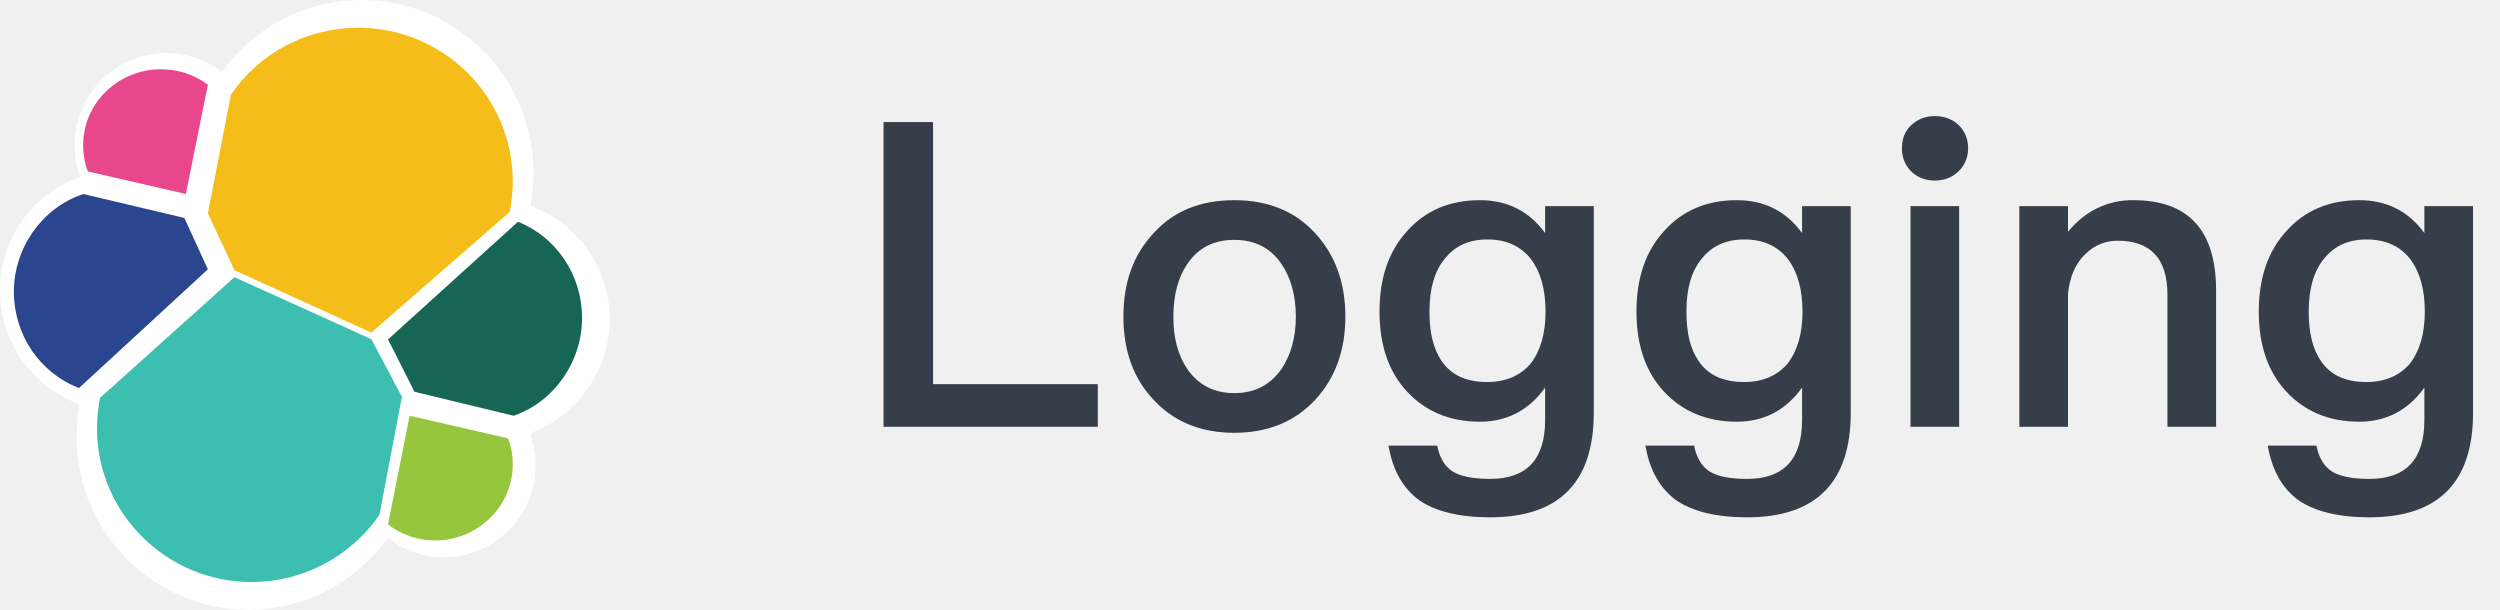
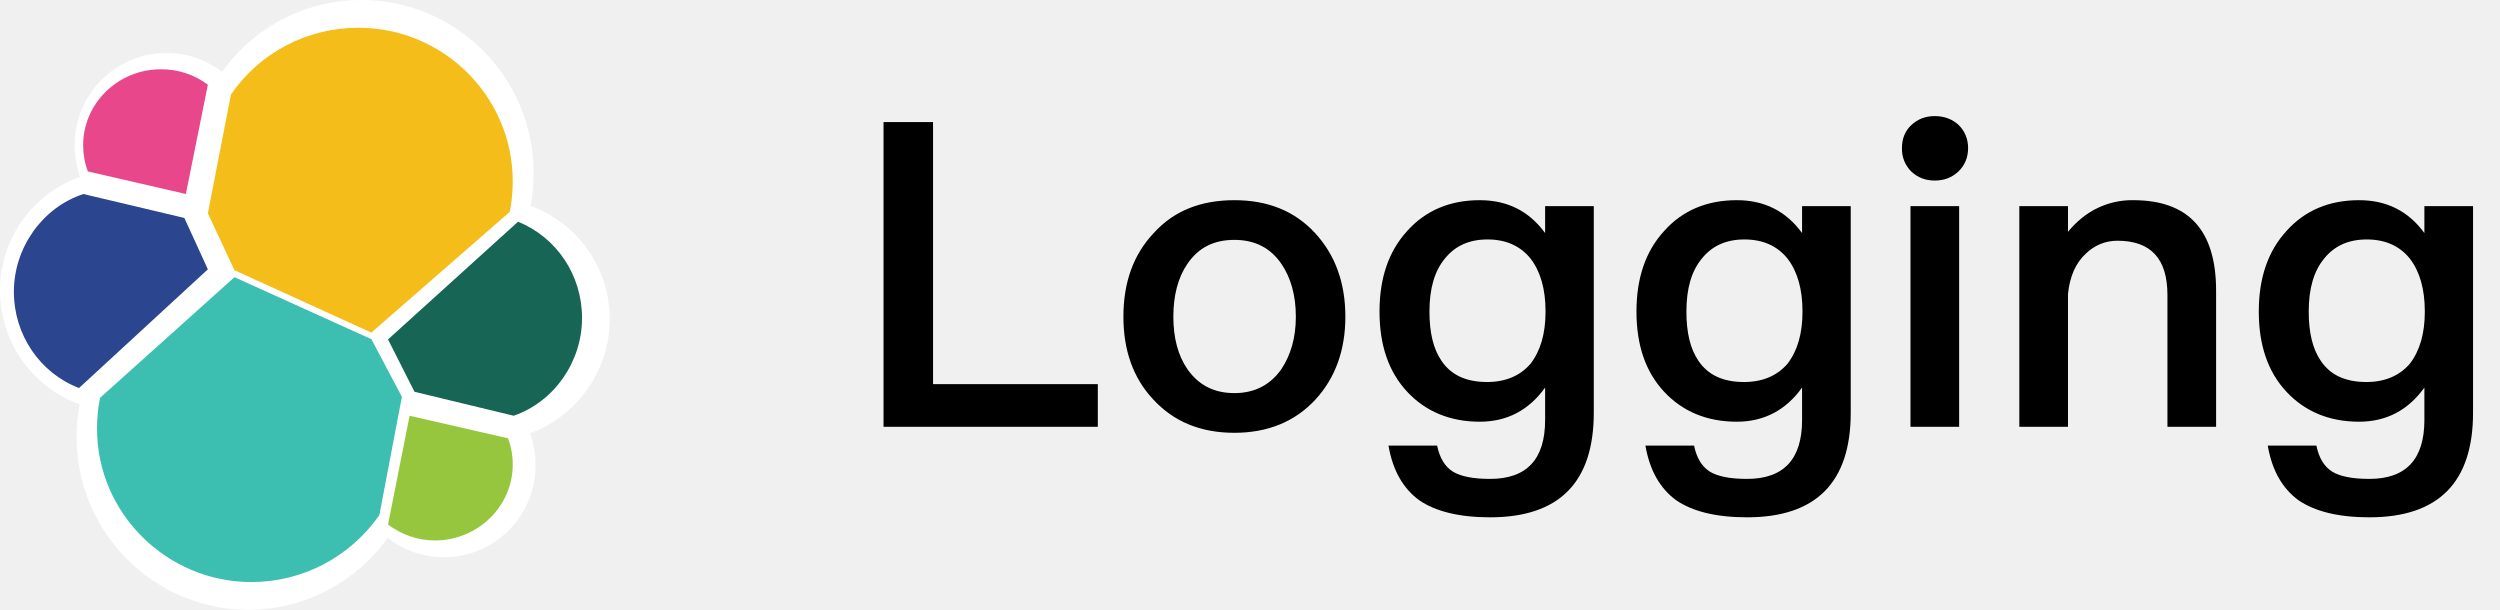
<svg xmlns="http://www.w3.org/2000/svg" width="82" height="20" viewBox="0 0 82 20">
  <g fill="none" fill-rule="evenodd">
    <path fill="#FFF" d="M20 10.475a3.951 3.951 0 0 0-2.596-3.72c.066-.358.099-.72.098-1.083 0-3.131-2.53-5.672-5.649-5.672-1.812 0-3.51.869-4.571 2.36a2.939 2.939 0 0 0-1.829-.622 3.013 3.013 0 0 0-3.004 3.016c0 .36.065.721.18 1.05C1.06 6.343 0 7.851 0 9.523a3.965 3.965 0 0 0 2.612 3.738 5.802 5.802 0 0 0-.098 1.082C2.514 17.46 5.044 20 8.147 20c1.828 0 3.51-.885 4.571-2.36a3 3 0 0 0 1.845.639 3.013 3.013 0 0 0 3.004-3.017c0-.36-.065-.721-.18-1.049A4.01 4.01 0 0 0 20 10.475z" />
    <path fill="#F4BD19" d="M7.69 8.863l4.49 2.046 4.54-3.96c.066-.33.099-.664.098-.999 0-2.782-2.27-5.04-5.066-5.04-1.677 0-3.24.817-4.177 2.192l-.757 3.895.872 1.866z" />
    <path fill="#3CBEB1" d="M3.28 13.049a5.15 5.15 0 0 0-.098 1.01c0 2.768 2.278 5.032 5.065 5.032 1.689 0 3.246-.83 4.197-2.199l.738-3.876-1-1.89L7.69 9.092l-4.41 3.958z" />
    <path fill="#E9478C" d="M2.882 5.623l3.214.74.722-3.585a2.537 2.537 0 0 0-1.547-.505c-1.392 0-2.544 1.11-2.544 2.491 0 .286.052.59.155.859z" />
    <path fill="#2C458F" d="M2.736 6.364C1.386 6.805.455 8.13.455 9.57c0 1.407.851 2.667 2.137 3.157l4.226-3.893-.771-1.685-3.31-.785z" />
    <path fill="#95C63D" d="M12.727 17.205c.449.337.984.522 1.537.522 1.398 0 2.554-1.11 2.554-2.491 0-.303-.052-.59-.155-.859l-3.228-.74-.708 3.568z" />
    <path fill="#176655" d="M13.596 12.851l3.253.785c1.326-.458 2.242-1.766 2.242-3.206 0-1.407-.837-2.65-2.1-3.157l-4.264 3.86.869 1.718z" />
-     <path fill="#363E4A" fill-rule="nonzero" d="M28.98 4.004h1.624V12.6h5.404V14H28.98V4.004zm11.508 2.562c1.092 0 1.974.35 2.646 1.078.658.714.994 1.624.994 2.744 0 1.106-.336 2.016-.98 2.716-.672.728-1.568 1.092-2.66 1.092-1.106 0-1.988-.364-2.66-1.092-.658-.7-.98-1.61-.98-2.716 0-1.12.322-2.03.994-2.744.658-.728 1.54-1.078 2.646-1.078zm0 1.302c-.672 0-1.176.252-1.54.784-.308.448-.462 1.036-.462 1.736s.154 1.274.462 1.722c.364.518.868.784 1.54.784.658 0 1.176-.266 1.54-.784.308-.462.476-1.036.476-1.722 0-.7-.168-1.288-.476-1.736-.364-.532-.882-.784-1.54-.784zm8.05-1.302c.896 0 1.61.35 2.142 1.078v-.882h1.596v6.776c0 2.282-1.134 3.43-3.402 3.43-1.022 0-1.792-.196-2.324-.56-.532-.392-.868-.98-1.008-1.792h1.596c.084.406.252.686.518.854.252.154.658.238 1.218.238 1.204 0 1.806-.644 1.806-1.932v-1.064c-.532.742-1.246 1.12-2.142 1.12-.98 0-1.778-.336-2.38-.98-.616-.658-.91-1.54-.91-2.632s.294-1.974.91-2.646c.602-.672 1.4-1.008 2.38-1.008zm.252 1.288c-.602 0-1.064.21-1.4.63-.336.406-.504.98-.504 1.736 0 .686.126 1.218.392 1.61.308.462.798.7 1.498.7.616 0 1.092-.21 1.428-.602.322-.42.49-.98.49-1.708 0-.742-.168-1.316-.49-1.736-.336-.42-.812-.63-1.414-.63zm8.176-1.288c.896 0 1.61.35 2.142 1.078v-.882h1.596v6.776c0 2.282-1.134 3.43-3.402 3.43-1.022 0-1.792-.196-2.324-.56-.532-.392-.868-.98-1.008-1.792h1.596c.084.406.252.686.518.854.252.154.658.238 1.218.238 1.204 0 1.806-.644 1.806-1.932v-1.064c-.532.742-1.246 1.12-2.142 1.12-.98 0-1.778-.336-2.38-.98-.616-.658-.91-1.54-.91-2.632s.294-1.974.91-2.646c.602-.672 1.4-1.008 2.38-1.008zm.252 1.288c-.602 0-1.064.21-1.4.63-.336.406-.504.98-.504 1.736 0 .686.126 1.218.392 1.61.308.462.798.7 1.498.7.616 0 1.092-.21 1.428-.602.322-.42.49-.98.49-1.708 0-.742-.168-1.316-.49-1.736-.336-.42-.812-.63-1.414-.63zm6.244-4.046c.308 0 .574.098.784.294.196.196.308.448.308.756s-.112.574-.322.77c-.21.196-.462.294-.77.294s-.56-.098-.77-.294a1.034 1.034 0 0 1-.308-.77c0-.308.098-.56.308-.756.21-.196.462-.294.77-.294zm-.798 2.954h1.596V14h-1.596V6.762zm7.308-.196c1.806 0 2.716.98 2.716 2.968V14h-1.596V9.674c0-1.19-.546-1.778-1.638-1.778-.392 0-.742.14-1.036.42-.336.308-.532.756-.588 1.33V14h-1.596V6.762h1.596v.84c.28-.336.602-.602.952-.77a2.605 2.605 0 0 1 1.19-.266zm7.406 0c.896 0 1.61.35 2.142 1.078v-.882h1.596v6.776c0 2.282-1.134 3.43-3.402 3.43-1.022 0-1.792-.196-2.324-.56-.532-.392-.868-.98-1.008-1.792h1.596c.084.406.252.686.518.854.252.154.658.238 1.218.238 1.204 0 1.806-.644 1.806-1.932v-1.064c-.532.742-1.246 1.12-2.142 1.12-.98 0-1.778-.336-2.38-.98-.616-.658-.91-1.54-.91-2.632s.294-1.974.91-2.646c.602-.672 1.4-1.008 2.38-1.008zm.252 1.288c-.602 0-1.064.21-1.4.63-.336.406-.504.98-.504 1.736 0 .686.126 1.218.392 1.61.308.462.798.7 1.498.7.616 0 1.092-.21 1.428-.602.322-.42.49-.98.49-1.708 0-.742-.168-1.316-.49-1.736-.336-.42-.812-.63-1.414-.63z" />
+     <path fill="currentColor" fill-rule="nonzero" d="M28.98 4.004h1.624V12.6h5.404V14H28.98V4.004zm11.508 2.562c1.092 0 1.974.35 2.646 1.078.658.714.994 1.624.994 2.744 0 1.106-.336 2.016-.98 2.716-.672.728-1.568 1.092-2.66 1.092-1.106 0-1.988-.364-2.66-1.092-.658-.7-.98-1.61-.98-2.716 0-1.12.322-2.03.994-2.744.658-.728 1.54-1.078 2.646-1.078zm0 1.302c-.672 0-1.176.252-1.54.784-.308.448-.462 1.036-.462 1.736s.154 1.274.462 1.722c.364.518.868.784 1.54.784.658 0 1.176-.266 1.54-.784.308-.462.476-1.036.476-1.722 0-.7-.168-1.288-.476-1.736-.364-.532-.882-.784-1.54-.784zm8.05-1.302c.896 0 1.61.35 2.142 1.078v-.882h1.596v6.776c0 2.282-1.134 3.43-3.402 3.43-1.022 0-1.792-.196-2.324-.56-.532-.392-.868-.98-1.008-1.792h1.596c.084.406.252.686.518.854.252.154.658.238 1.218.238 1.204 0 1.806-.644 1.806-1.932v-1.064c-.532.742-1.246 1.12-2.142 1.12-.98 0-1.778-.336-2.38-.98-.616-.658-.91-1.54-.91-2.632s.294-1.974.91-2.646c.602-.672 1.4-1.008 2.38-1.008zm.252 1.288c-.602 0-1.064.21-1.4.63-.336.406-.504.98-.504 1.736 0 .686.126 1.218.392 1.61.308.462.798.7 1.498.7.616 0 1.092-.21 1.428-.602.322-.42.49-.98.49-1.708 0-.742-.168-1.316-.49-1.736-.336-.42-.812-.63-1.414-.63zm8.176-1.288c.896 0 1.61.35 2.142 1.078v-.882h1.596v6.776c0 2.282-1.134 3.43-3.402 3.43-1.022 0-1.792-.196-2.324-.56-.532-.392-.868-.98-1.008-1.792h1.596c.084.406.252.686.518.854.252.154.658.238 1.218.238 1.204 0 1.806-.644 1.806-1.932v-1.064c-.532.742-1.246 1.12-2.142 1.12-.98 0-1.778-.336-2.38-.98-.616-.658-.91-1.54-.91-2.632s.294-1.974.91-2.646c.602-.672 1.4-1.008 2.38-1.008zm.252 1.288c-.602 0-1.064.21-1.4.63-.336.406-.504.98-.504 1.736 0 .686.126 1.218.392 1.61.308.462.798.7 1.498.7.616 0 1.092-.21 1.428-.602.322-.42.49-.98.49-1.708 0-.742-.168-1.316-.49-1.736-.336-.42-.812-.63-1.414-.63zm6.244-4.046c.308 0 .574.098.784.294.196.196.308.448.308.756s-.112.574-.322.77c-.21.196-.462.294-.77.294s-.56-.098-.77-.294a1.034 1.034 0 0 1-.308-.77c0-.308.098-.56.308-.756.21-.196.462-.294.77-.294zm-.798 2.954h1.596V14h-1.596V6.762zm7.308-.196c1.806 0 2.716.98 2.716 2.968V14h-1.596V9.674c0-1.19-.546-1.778-1.638-1.778-.392 0-.742.14-1.036.42-.336.308-.532.756-.588 1.33V14h-1.596V6.762h1.596v.84c.28-.336.602-.602.952-.77a2.605 2.605 0 0 1 1.19-.266zm7.406 0c.896 0 1.61.35 2.142 1.078v-.882h1.596v6.776c0 2.282-1.134 3.43-3.402 3.43-1.022 0-1.792-.196-2.324-.56-.532-.392-.868-.98-1.008-1.792h1.596c.084.406.252.686.518.854.252.154.658.238 1.218.238 1.204 0 1.806-.644 1.806-1.932v-1.064c-.532.742-1.246 1.12-2.142 1.12-.98 0-1.778-.336-2.38-.98-.616-.658-.91-1.54-.91-2.632s.294-1.974.91-2.646c.602-.672 1.4-1.008 2.38-1.008zm.252 1.288c-.602 0-1.064.21-1.4.63-.336.406-.504.98-.504 1.736 0 .686.126 1.218.392 1.61.308.462.798.7 1.498.7.616 0 1.092-.21 1.428-.602.322-.42.49-.98.49-1.708 0-.742-.168-1.316-.49-1.736-.336-.42-.812-.63-1.414-.63z" />
  </g>
</svg>
